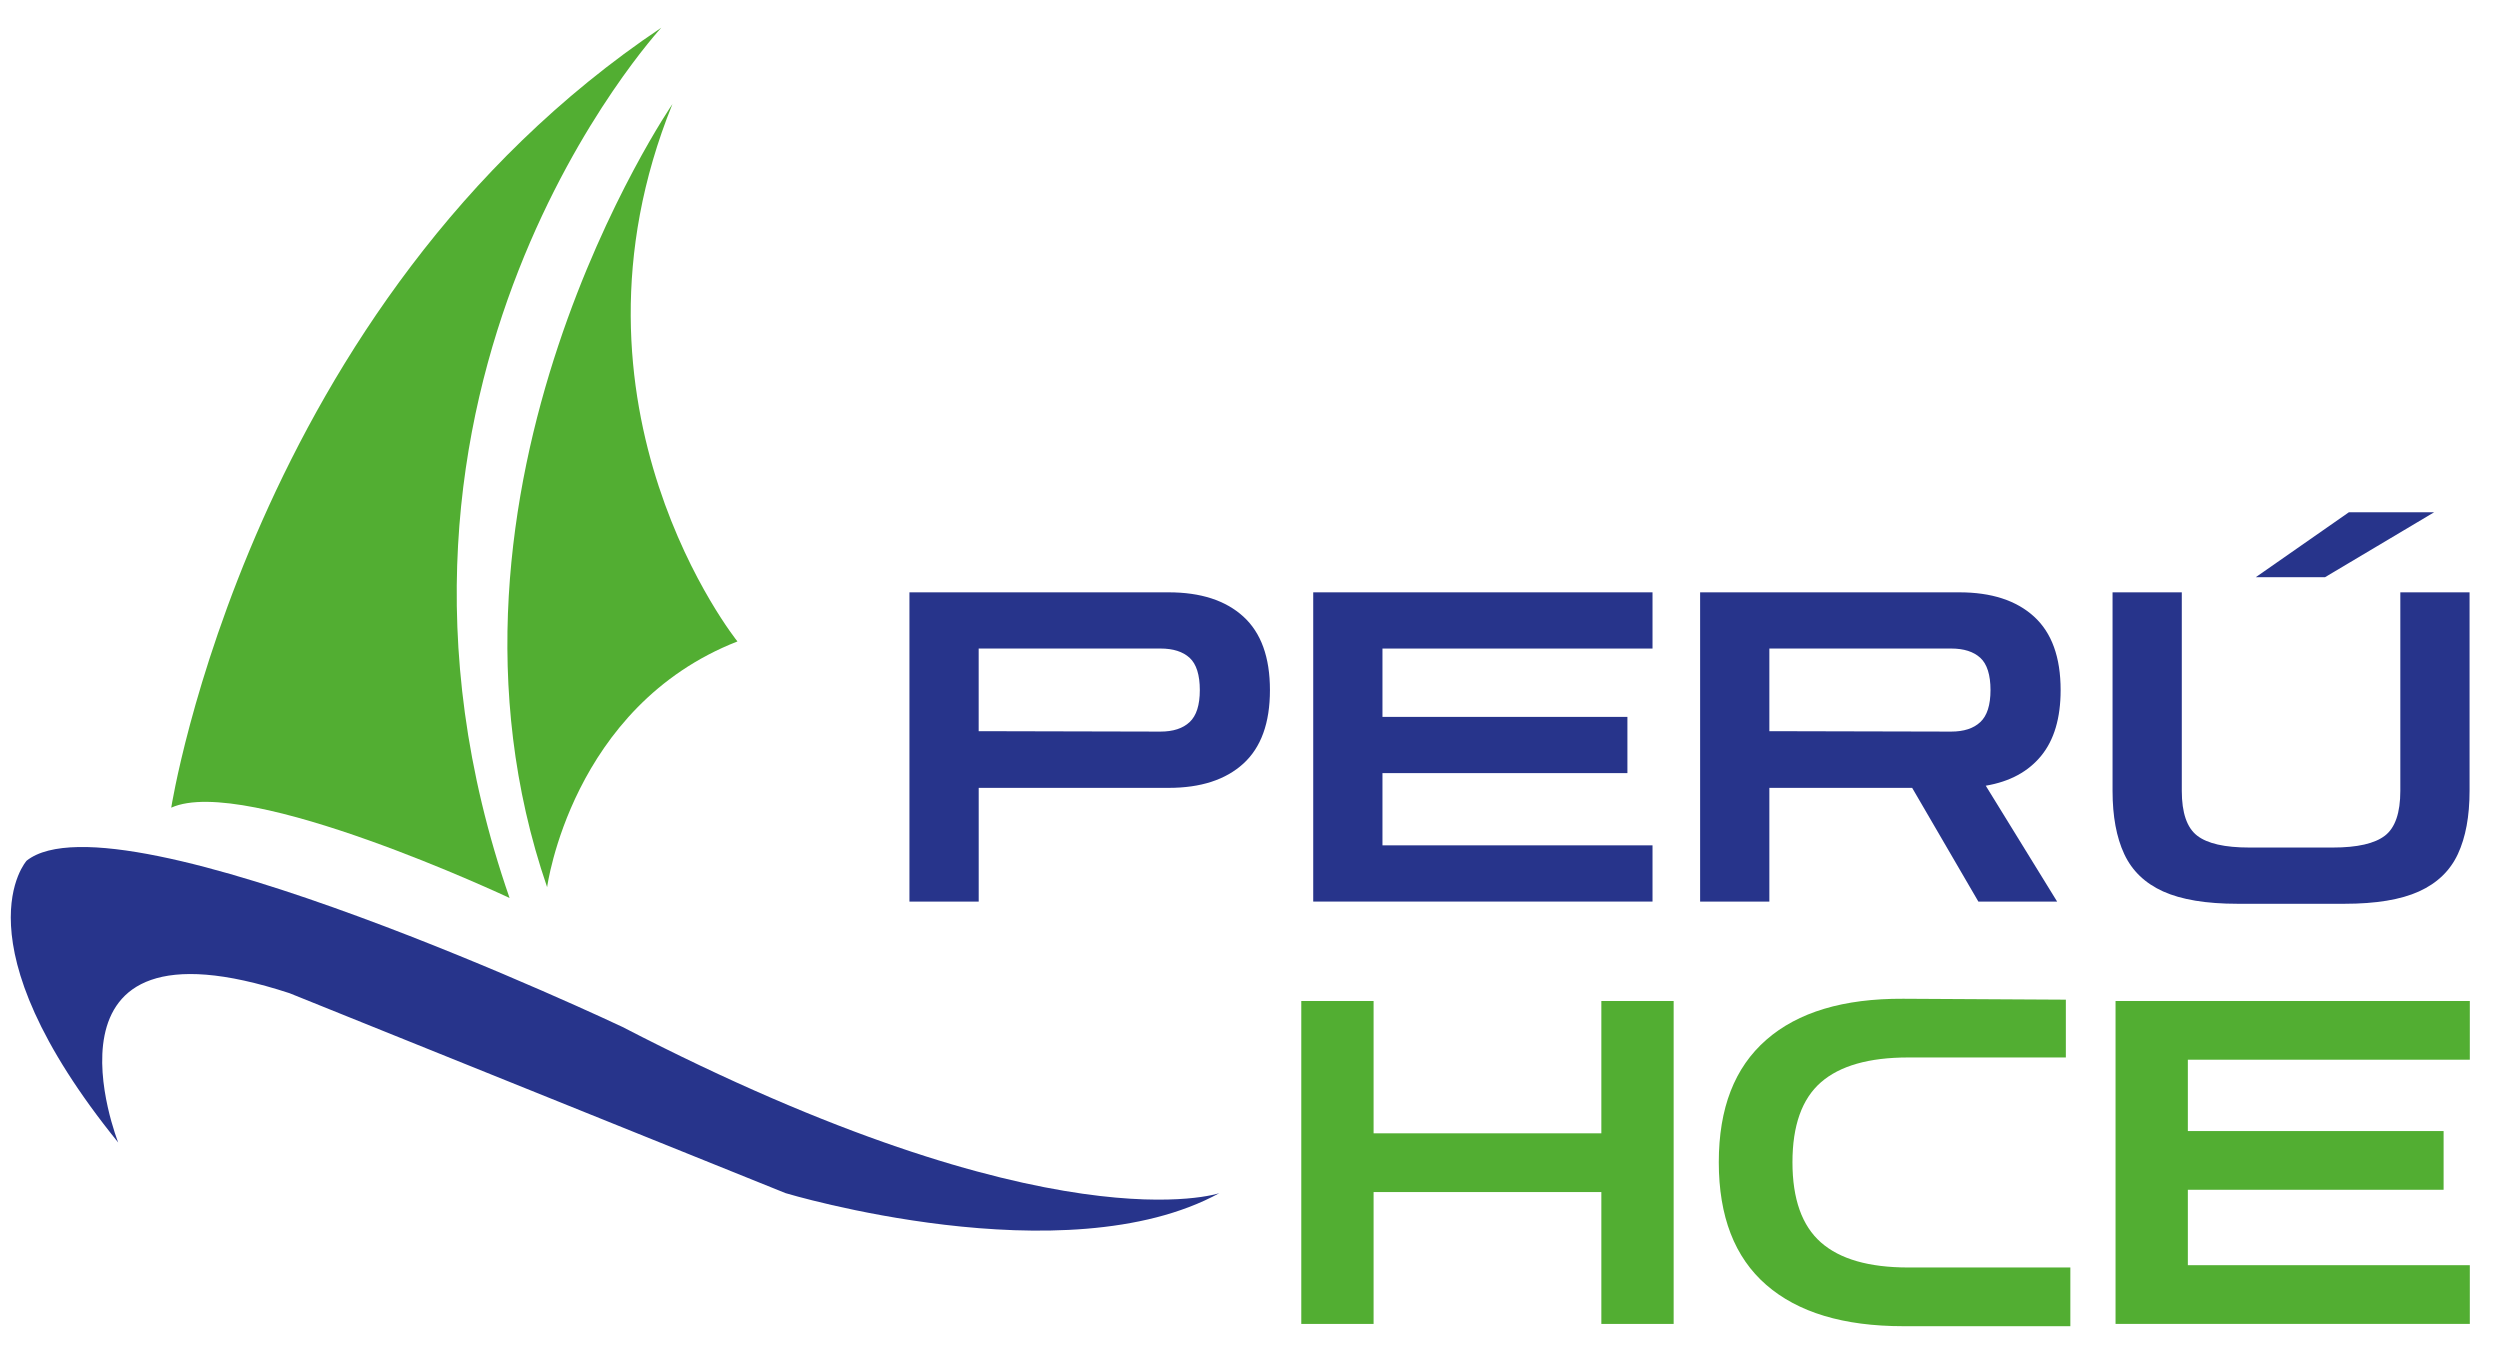
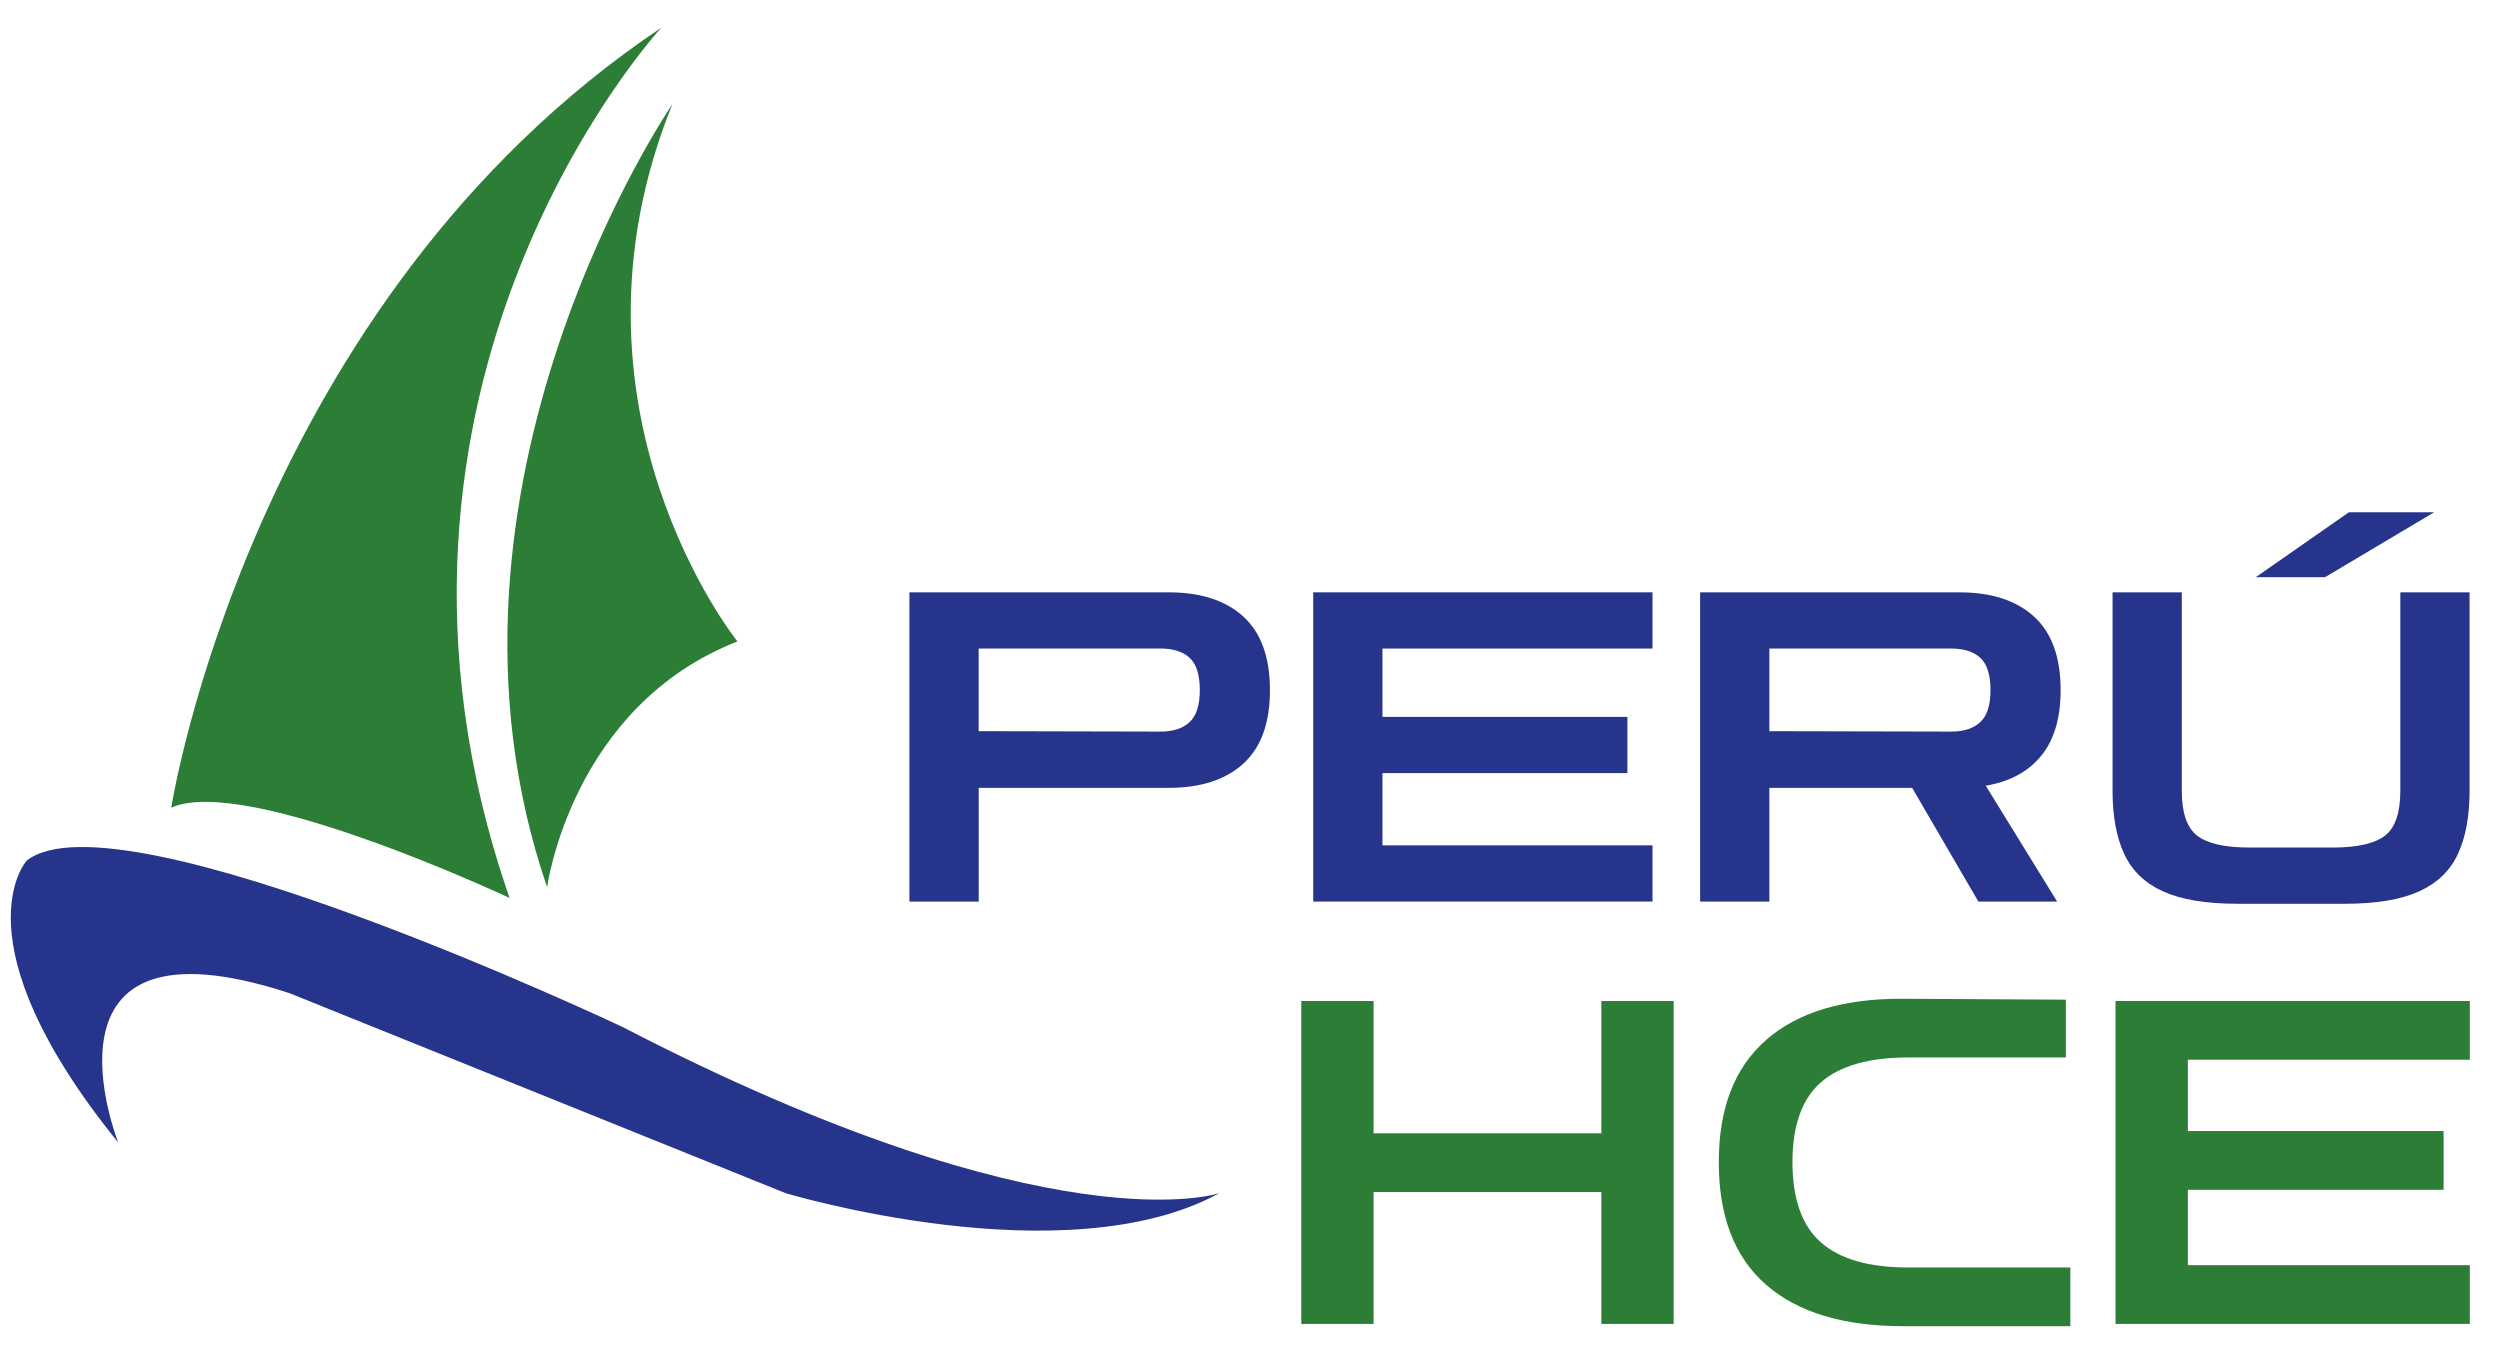
<svg xmlns="http://www.w3.org/2000/svg" id="Capa_1" data-name="Capa 1" viewBox="0 0 994.71 537.72">
  <defs>
    <style>
      .cls-1 {
-         fill: #52ae32;
+         fill: #2c7d35;
      }

      .cls-2 {
        fill: #27348b;
      }
    </style>
  </defs>
  <g>
    <path class="cls-1" d="M517.76,526.77v-128.49h28.77v52.65h90.62v-52.65h28.77v128.49h-28.77v-52.47h-90.62v52.47h-28.77Z" />
    <path class="cls-1" d="M757.24,527.67c-23.73,0-41.89-5.48-54.48-16.44-12.59-10.96-18.88-27.22-18.88-48.79s6.29-37.68,18.88-48.7c12.59-11.02,30.74-16.47,54.48-16.35l64.73.36v23h-62.75c-15.58,0-27.15,3.3-34.7,9.88-7.55,6.59-11.33,17.19-11.33,31.81s3.78,25.25,11.33,31.9c7.55,6.65,19.12,9.97,34.7,9.97h64.54v23.36h-66.52Z" />
    <path class="cls-1" d="M841.74,526.77v-128.49h140.96v23.36h-112.19v28.39h101.76v23.36h-101.76v30.01h112.19v23.36h-140.96Z" />
  </g>
  <g>
    <path class="cls-2" d="M361.85,358.74v-123.06h103.15c12.74,0,22.64,3.21,29.7,9.64,7.06,6.43,10.59,16.18,10.59,29.26s-3.53,22.83-10.59,29.26c-7.06,6.43-16.96,9.64-29.7,9.64h-75.59v45.26h-27.55ZM461.72,258.05h-72.32v32.87l72.32.17c5.05,0,8.93-1.26,11.62-3.79,2.7-2.52,4.05-6.77,4.05-12.74s-1.35-10.35-4.05-12.82c-2.7-2.47-6.57-3.7-11.62-3.7Z" />
    <path class="cls-2" d="M522.51,358.74v-123.06h135v22.37h-107.45v27.19h97.46v22.37h-97.46v28.74h107.45v22.37h-135Z" />
    <path class="cls-2" d="M676.45,358.74v-123.06h103.15c12.74,0,22.64,3.21,29.7,9.64,7.06,6.43,10.59,16.18,10.59,29.26,0,11.13-2.58,19.85-7.75,26.16-5.17,6.31-12.51,10.27-22.04,11.88l28.41,46.12h-31.34l-26.35-45.26h-56.82v45.26h-27.55ZM776.32,258.05h-72.32v32.87l72.32.17c5.05,0,8.93-1.26,11.62-3.79,2.7-2.52,4.05-6.77,4.05-12.74s-1.35-10.35-4.05-12.82c-2.7-2.47-6.57-3.7-11.62-3.7Z" />
    <path class="cls-2" d="M890.32,359.6c-12.51,0-22.39-1.64-29.62-4.9-7.23-3.27-12.4-8.23-15.5-14.89-3.1-6.65-4.65-15.03-4.65-25.13v-79h27.55v79c0,8.72,2.04,14.66,6.11,17.81,4.07,3.16,10.99,4.73,20.75,4.73h33.23c9.76,0,16.67-1.58,20.75-4.73,4.07-3.15,6.11-9.09,6.11-17.81v-79h27.55v79c0,10.1-1.55,18.47-4.65,25.13-3.1,6.66-8.27,11.62-15.5,14.89-7.23,3.27-17.11,4.9-29.62,4.9h-42.53ZM925.1,229.65l43.39-25.82h-33.92l-37.02,25.82h27.55Z" />
  </g>
  <path class="cls-1" d="M263.14,11.01s-131.34,141.89-60.39,346.28c0,0-104.9-49.35-134.62-35.93,0,0,31.48-200.81,195.01-310.35Z" />
  <path class="cls-1" d="M267.54,41.43s-104.49,152.43-49.85,311.57c0,0,9.59-71.9,75.73-97.78,0,0-74.78-92.99-25.88-213.78Z" />
  <path class="cls-2" d="M47.04,454.61s-37.22-93.95,68.15-59.44l197.4,79.57s111.21,33.55,172.56,0c0,0-66.02,22.63-237.51-66.15,0,0-200.6-94.91-237.03-66.15,0,0-28.76,31.64,36.43,112.16Z" />
</svg>
